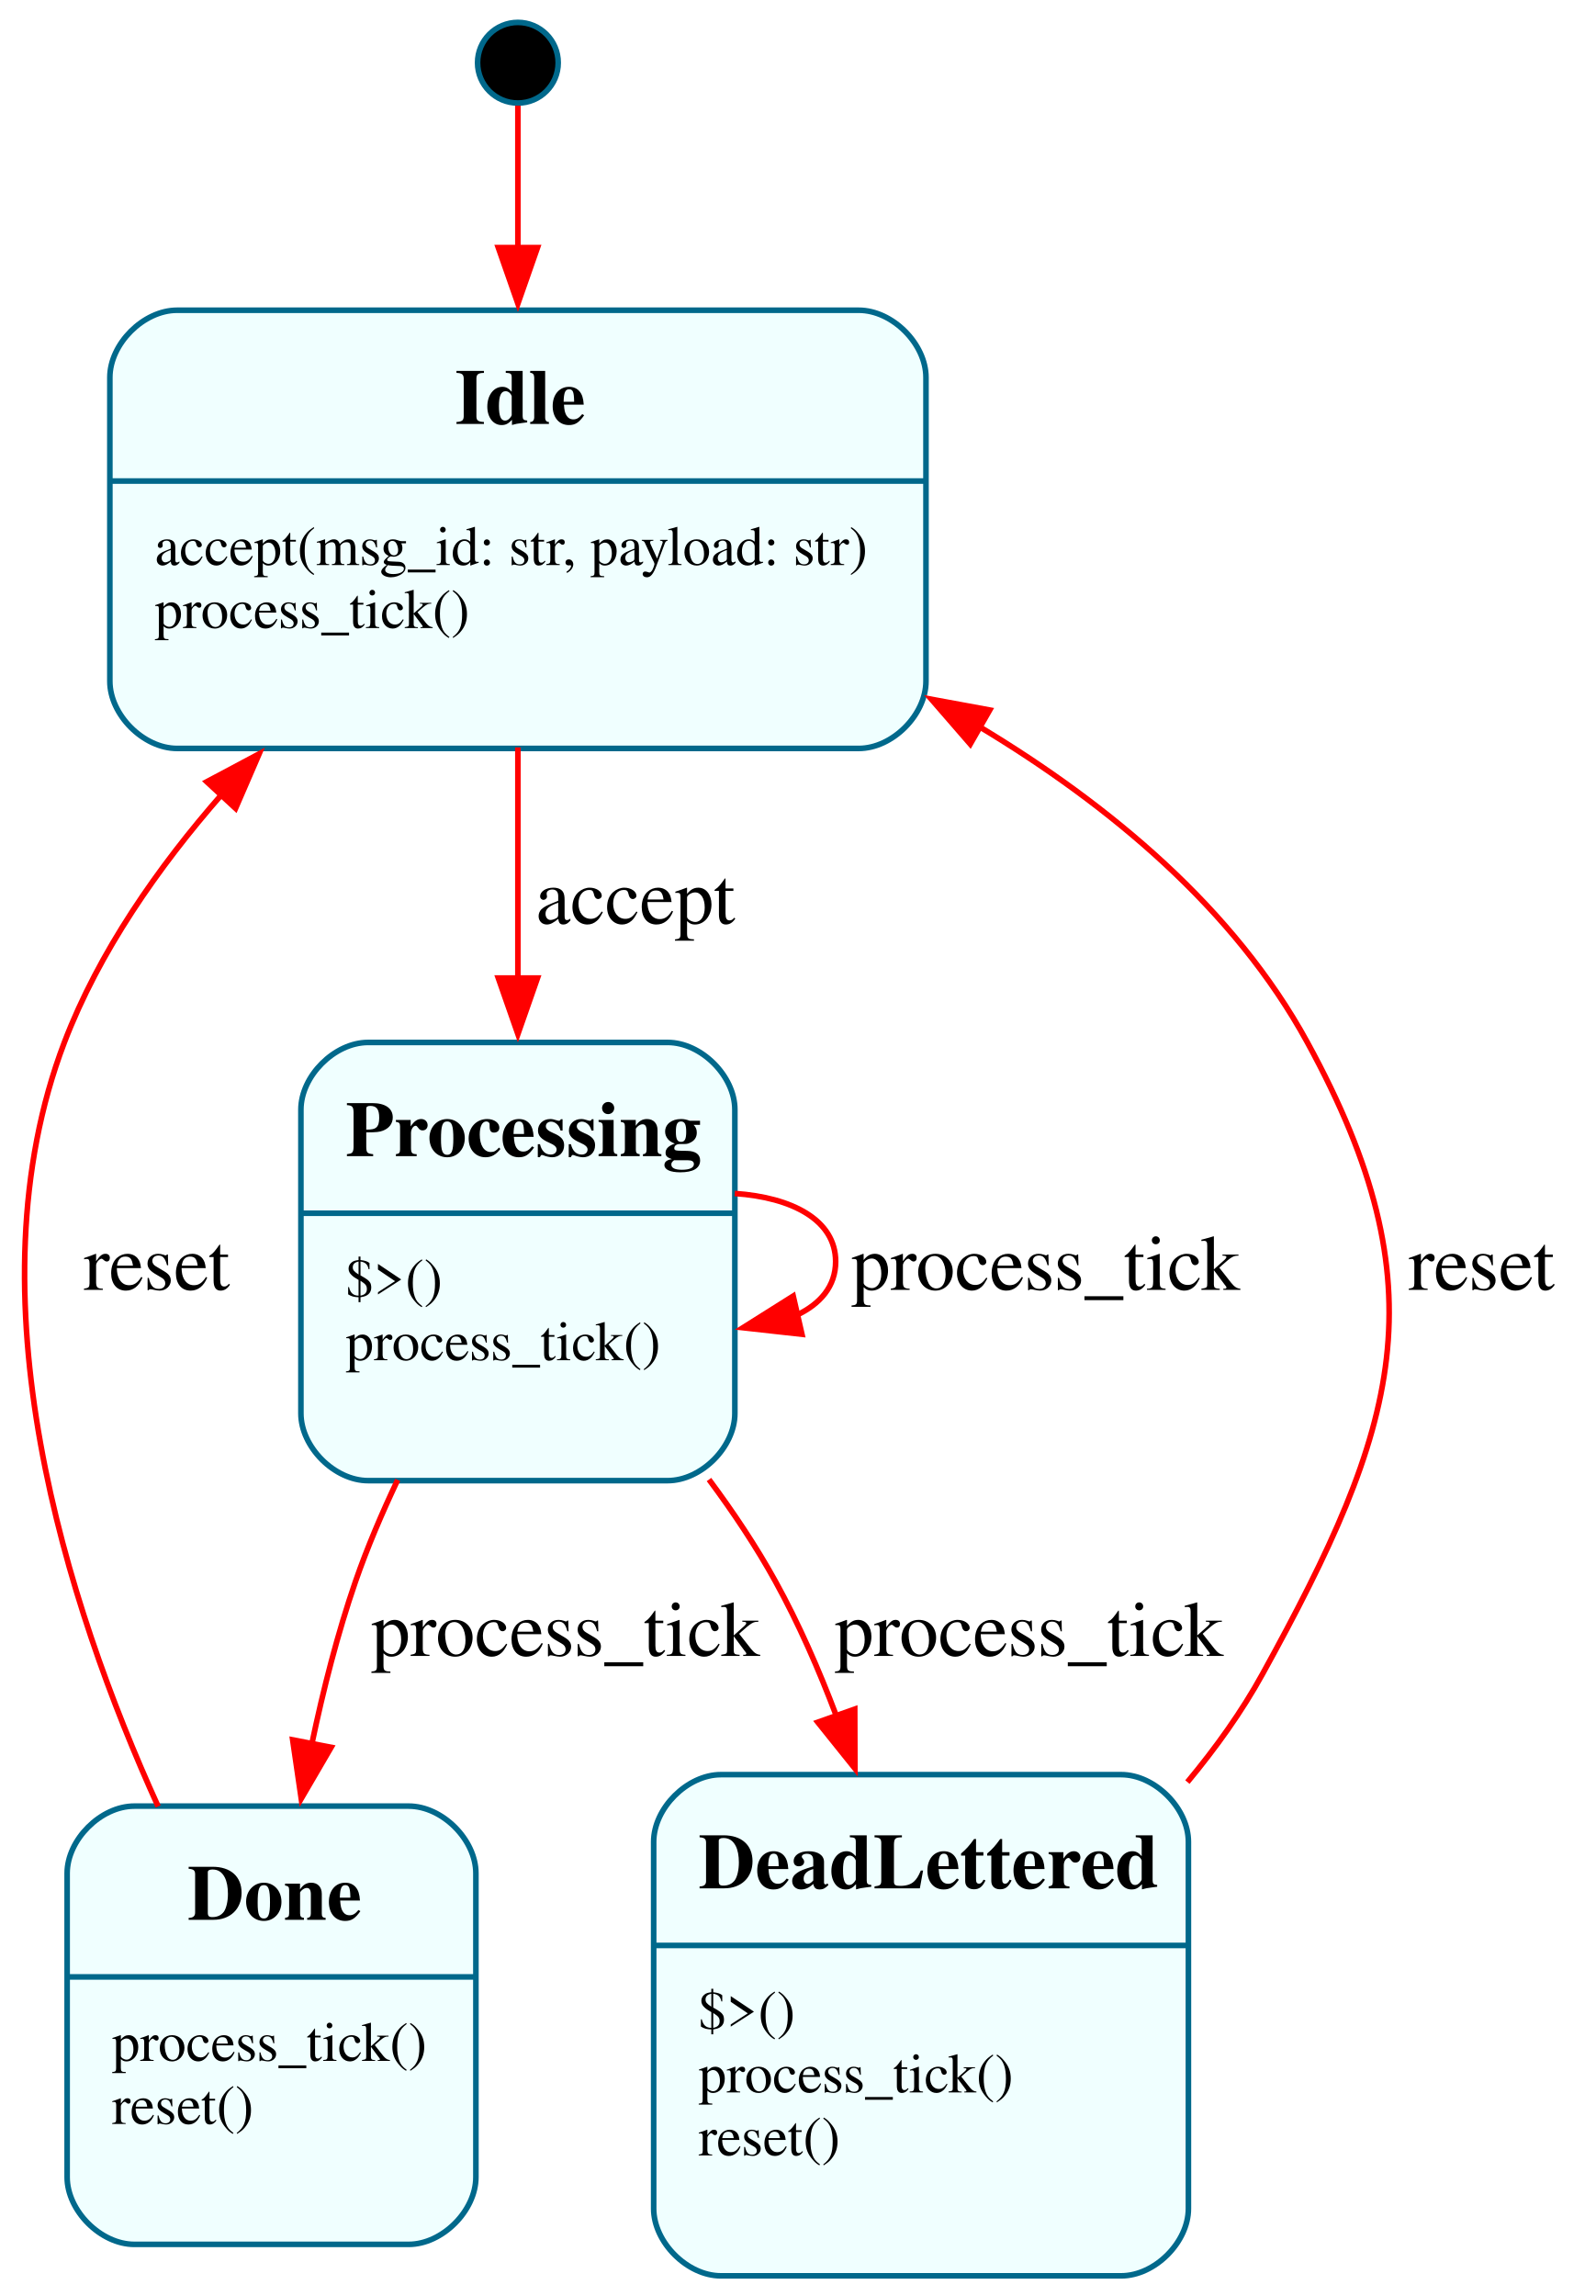
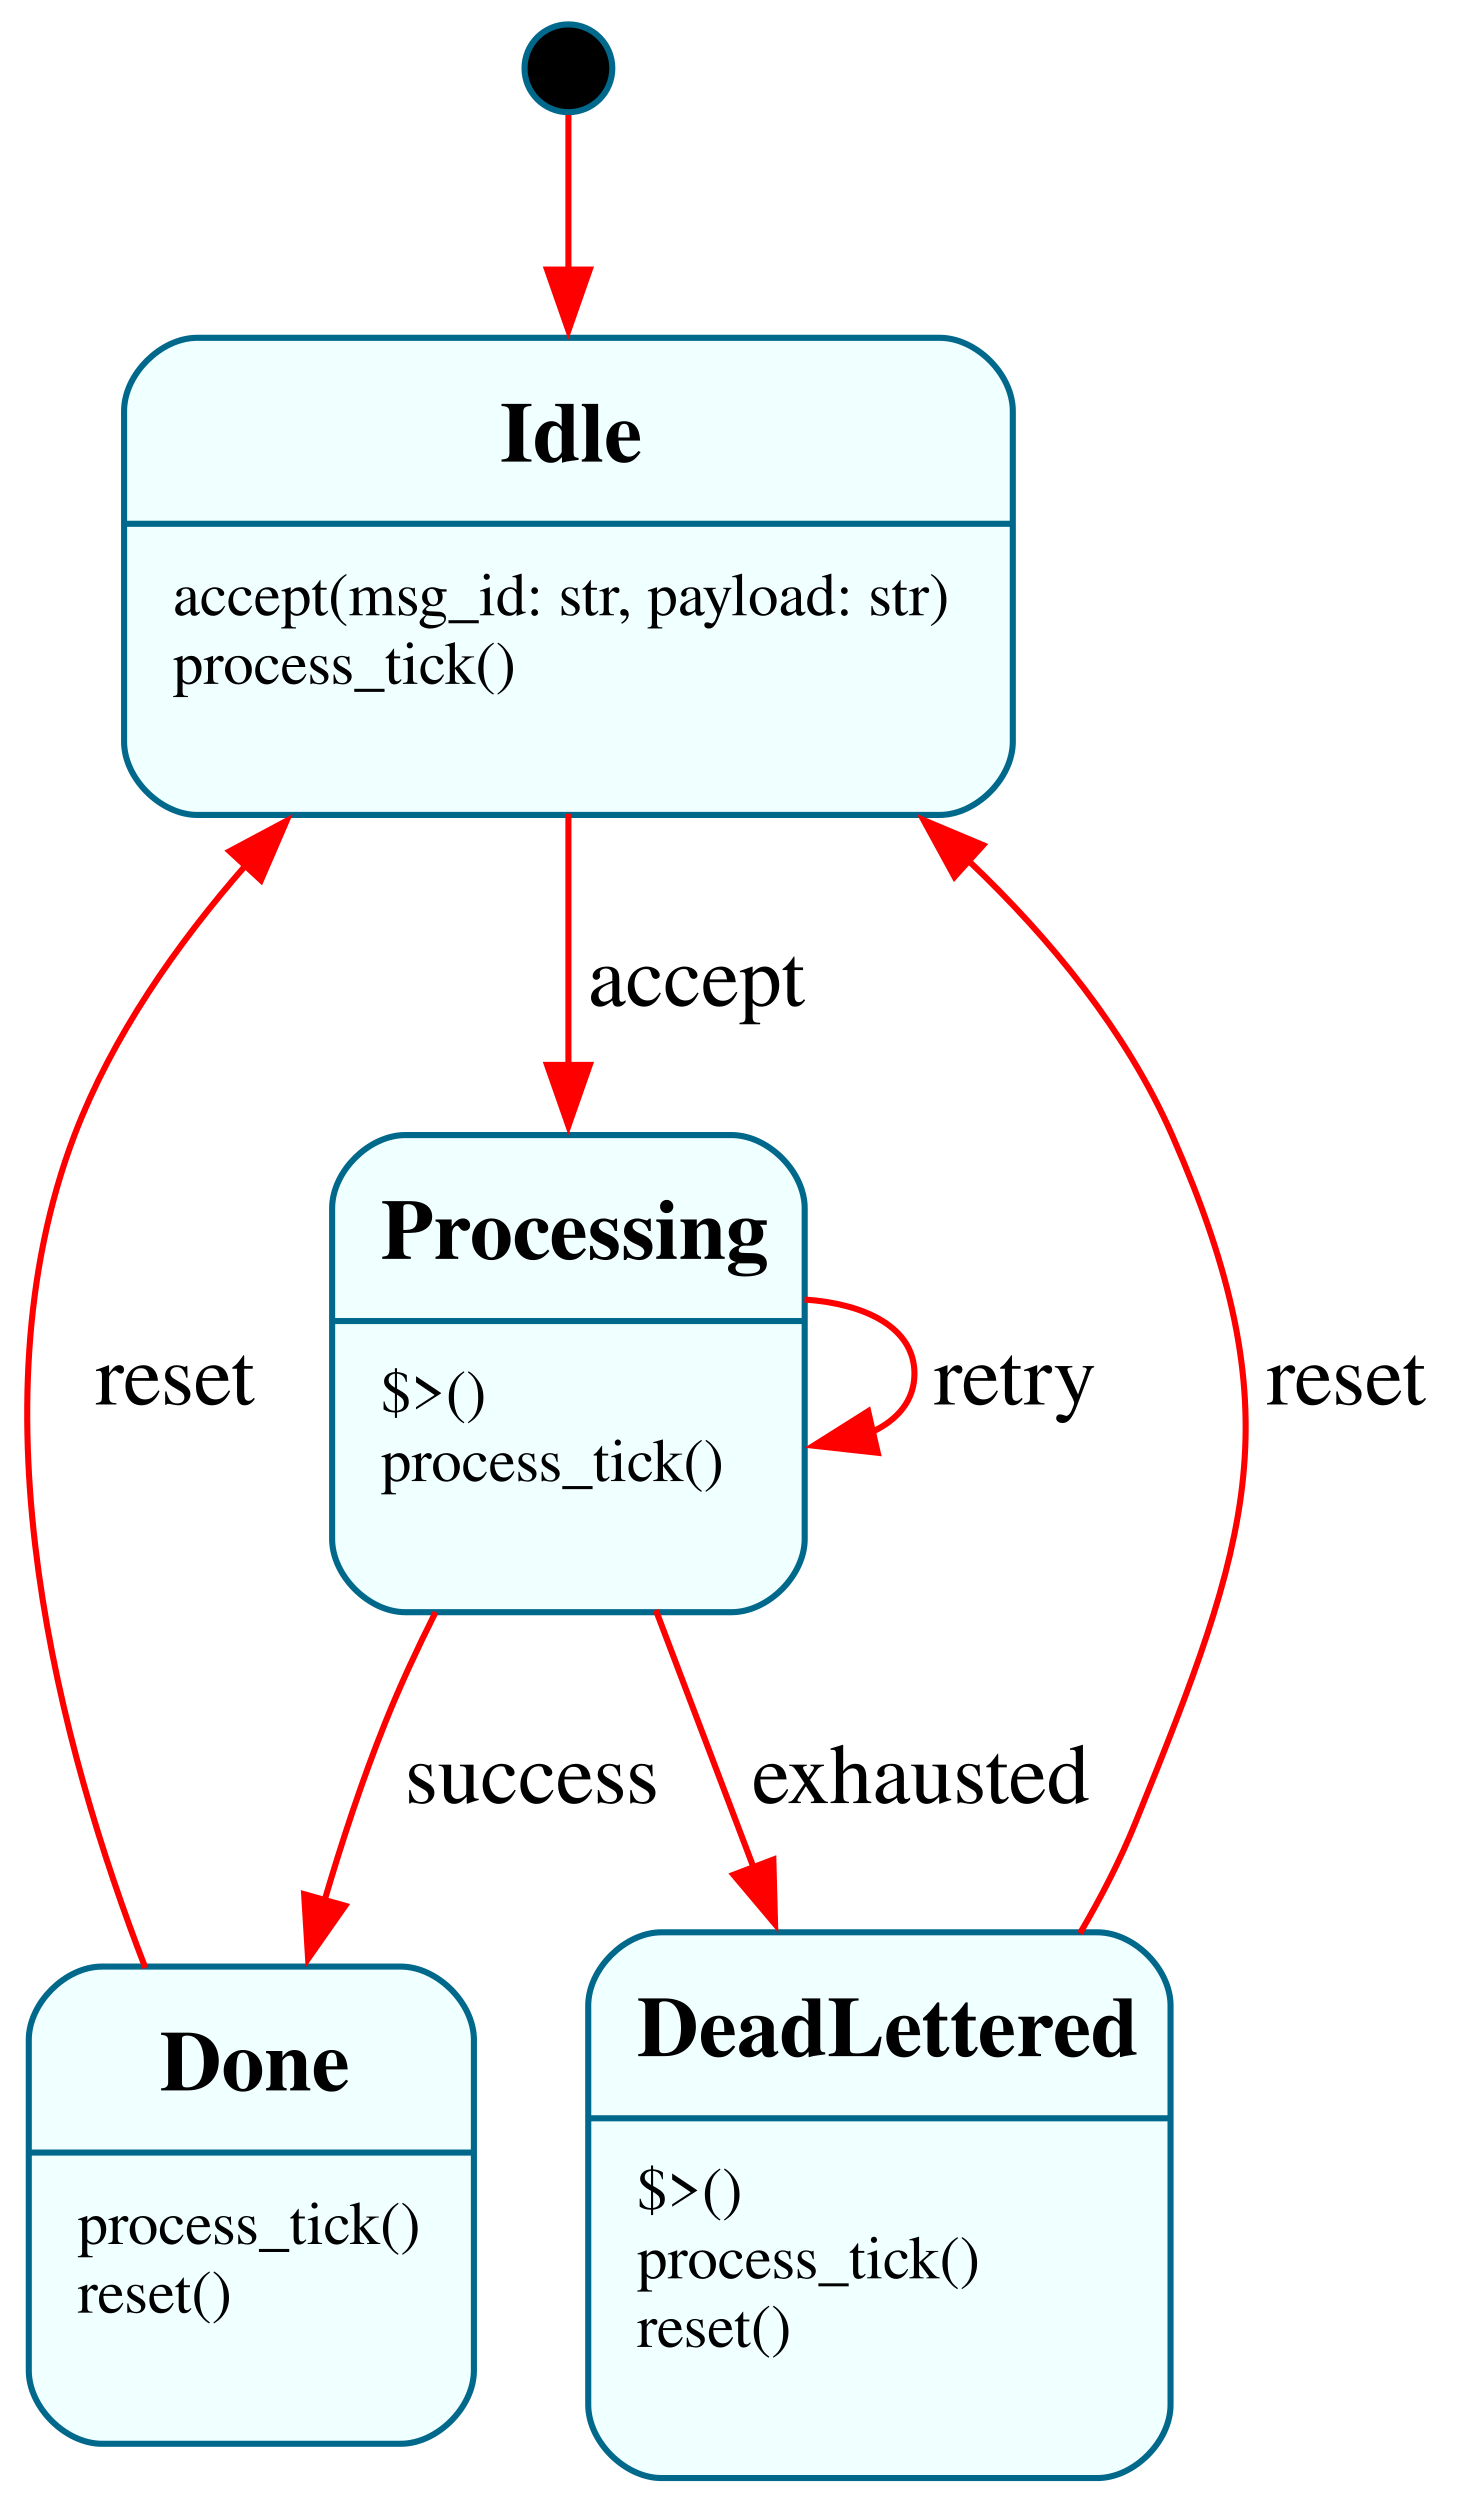
- <svg xmlns="http://www.w3.org/2000/svg" width="285pt" height="410pt" viewBox="0.00 0.00 285.00 410.00">
+ <svg xmlns="http://www.w3.org/2000/svg" width="241pt" height="410pt" viewBox="0.00 0.00 241.00 410.00">
  <g id="graph0" class="graph" transform="scale(1 1) rotate(0) translate(4 406.4)">
-     <polygon fill="white" stroke="none" points="-4,4 -4,-406.4 281.09,-406.4 281.09,4 -4,4" />
+     <polygon fill="white" stroke="none" points="-4,4 -4,-406.4 237.29,-406.4 237.29,4 -4,4" />
    <g id="node1" class="node">
-       <ellipse fill="black" stroke="#00688b" cx="88.49" cy="-395.2" rx="7.2" ry="7.2" />
+       <ellipse fill="black" stroke="#00688b" cx="89.22" cy="-395.2" rx="7.2" ry="7.2" />
    </g>
    <g id="node2" class="node">
-       <path fill="azure" stroke="none" d="M149.37,-351C149.37,-351 27.62,-351 27.62,-351 21.62,-351 15.62,-345 15.62,-339 15.62,-339 15.62,-284.75 15.62,-284.75 15.62,-278.75 21.62,-272.75 27.62,-272.75 27.62,-272.75 149.37,-272.75 149.37,-272.75 155.37,-272.75 161.37,-278.75 161.37,-284.75 161.37,-284.75 161.37,-339 161.37,-339 161.37,-345 155.37,-351 149.37,-351" />
-       <text xml:space="preserve" text-anchor="start" x="77.24" y="-330.7" font-family="Times,serif" font-weight="bold" font-size="14.00">Idle</text>
-       <text xml:space="preserve" text-anchor="start" x="23.62" y="-305.5" font-family="Times,serif" font-size="10.00">accept(msg_id: str, payload: str)</text>
-       <text xml:space="preserve" text-anchor="start" x="23.62" y="-294.25" font-family="Times,serif" font-size="10.00">process_tick()</text>
-       <text xml:space="preserve" text-anchor="start" x="74.99" y="-283" font-family="Times,serif" font-size="10.00">            </text>
-       <polygon fill="#00688b" stroke="#00688b" points="15.62,-320.5 15.62,-320.5 161.37,-320.5 161.37,-320.5 15.62,-320.5" />
-       <path fill="none" stroke="#00688b" d="M27.62,-272.75C27.62,-272.75 149.37,-272.75 149.37,-272.75 155.37,-272.75 161.37,-278.75 161.37,-284.75 161.37,-284.75 161.37,-339 161.37,-339 161.37,-345 155.37,-351 149.37,-351 149.37,-351 27.62,-351 27.62,-351 21.62,-351 15.62,-345 15.62,-339 15.62,-339 15.62,-284.75 15.62,-284.75 15.62,-278.75 21.62,-272.75 27.62,-272.75" />
+       <path fill="azure" stroke="none" d="M150.1,-351C150.1,-351 28.35,-351 28.35,-351 22.35,-351 16.35,-345 16.35,-339 16.35,-339 16.35,-284.75 16.35,-284.75 16.35,-278.75 22.35,-272.75 28.35,-272.75 28.35,-272.75 150.1,-272.75 150.1,-272.75 156.1,-272.75 162.1,-278.75 162.1,-284.75 162.1,-284.75 162.1,-339 162.1,-339 162.1,-345 156.1,-351 150.1,-351" />
+       <text xml:space="preserve" text-anchor="start" x="77.97" y="-330.7" font-family="Times,serif" font-weight="bold" font-size="14.00">Idle</text>
+       <text xml:space="preserve" text-anchor="start" x="24.35" y="-305.5" font-family="Times,serif" font-size="10.00">accept(msg_id: str, payload: str)</text>
+       <text xml:space="preserve" text-anchor="start" x="24.35" y="-294.25" font-family="Times,serif" font-size="10.00">process_tick()</text>
+       <text xml:space="preserve" text-anchor="start" x="75.72" y="-283" font-family="Times,serif" font-size="10.00">            </text>
+       <polygon fill="#00688b" stroke="#00688b" points="16.35,-320.5 16.35,-320.5 162.1,-320.5 162.1,-320.5 16.35,-320.5" />
+       <path fill="none" stroke="#00688b" d="M28.35,-272.75C28.35,-272.75 150.1,-272.75 150.1,-272.75 156.1,-272.75 162.1,-278.75 162.1,-284.75 162.1,-284.75 162.1,-339 162.1,-339 162.1,-345 156.1,-351 150.1,-351 150.1,-351 28.35,-351 28.35,-351 22.35,-351 16.35,-345 16.35,-339 16.35,-339 16.35,-284.75 16.35,-284.75 16.35,-278.75 22.35,-272.75 28.35,-272.75" />
    </g>
    <g id="edge1" class="edge">
-       <path fill="none" stroke="red" d="M88.49,-387.54C88.49,-381.53 88.49,-372.07 88.49,-361.88" />
-       <polygon fill="red" stroke="red" points="91.99,-362.19 88.49,-352.19 84.99,-362.19 91.99,-362.19" />
+       <path fill="none" stroke="red" d="M89.22,-387.54C89.22,-381.53 89.22,-372.07 89.22,-361.88" />
+       <polygon fill="red" stroke="red" points="92.72,-362.19 89.22,-352.19 85.72,-362.19 92.72,-362.19" />
    </g>
    <g id="node3" class="node">
-       <path fill="azure" stroke="none" d="M115.24,-220.25C115.24,-220.25 61.74,-220.25 61.74,-220.25 55.74,-220.25 49.74,-214.25 49.74,-208.25 49.74,-208.25 49.74,-154 49.74,-154 49.74,-148 55.74,-142 61.74,-142 61.74,-142 115.24,-142 115.24,-142 121.24,-142 127.24,-148 127.24,-154 127.24,-154 127.24,-208.25 127.24,-208.25 127.24,-214.25 121.24,-220.25 115.24,-220.25" />
-       <text xml:space="preserve" text-anchor="start" x="57.74" y="-199.95" font-family="Times,serif" font-weight="bold" font-size="14.00">Processing</text>
-       <text xml:space="preserve" text-anchor="start" x="57.74" y="-174.75" font-family="Times,serif" font-size="10.00">$&gt;()</text>
-       <text xml:space="preserve" text-anchor="start" x="57.74" y="-163.5" font-family="Times,serif" font-size="10.00">process_tick()</text>
-       <text xml:space="preserve" text-anchor="start" x="72.74" y="-152.25" font-family="Times,serif" font-size="10.00">            </text>
-       <polygon fill="#00688b" stroke="#00688b" points="49.74,-189.75 49.74,-189.75 127.24,-189.75 127.24,-189.75 49.74,-189.75" />
-       <path fill="none" stroke="#00688b" d="M61.74,-142C61.74,-142 115.24,-142 115.24,-142 121.24,-142 127.24,-148 127.24,-154 127.24,-154 127.24,-208.25 127.24,-208.25 127.24,-214.25 121.24,-220.25 115.24,-220.25 115.24,-220.25 61.74,-220.25 61.74,-220.25 55.74,-220.25 49.74,-214.25 49.74,-208.25 49.74,-208.25 49.74,-154 49.74,-154 49.74,-148 55.74,-142 61.74,-142" />
+       <path fill="azure" stroke="none" d="M115.97,-220.25C115.97,-220.25 62.47,-220.25 62.47,-220.25 56.47,-220.25 50.47,-214.25 50.47,-208.25 50.47,-208.25 50.47,-154 50.47,-154 50.47,-148 56.47,-142 62.47,-142 62.47,-142 115.97,-142 115.97,-142 121.97,-142 127.97,-148 127.97,-154 127.97,-154 127.97,-208.25 127.97,-208.25 127.97,-214.25 121.97,-220.25 115.97,-220.25" />
+       <text xml:space="preserve" text-anchor="start" x="58.47" y="-199.95" font-family="Times,serif" font-weight="bold" font-size="14.00">Processing</text>
+       <text xml:space="preserve" text-anchor="start" x="58.47" y="-174.75" font-family="Times,serif" font-size="10.00">$&gt;()</text>
+       <text xml:space="preserve" text-anchor="start" x="58.47" y="-163.5" font-family="Times,serif" font-size="10.00">process_tick()</text>
+       <text xml:space="preserve" text-anchor="start" x="73.47" y="-152.25" font-family="Times,serif" font-size="10.00">            </text>
+       <polygon fill="#00688b" stroke="#00688b" points="50.47,-189.75 50.47,-189.75 127.97,-189.75 127.97,-189.75 50.47,-189.75" />
+       <path fill="none" stroke="#00688b" d="M62.47,-142C62.47,-142 115.97,-142 115.97,-142 121.97,-142 127.97,-148 127.97,-154 127.97,-154 127.97,-208.25 127.97,-208.25 127.97,-214.25 121.97,-220.25 115.97,-220.25 115.97,-220.25 62.47,-220.25 62.47,-220.25 56.47,-220.25 50.47,-214.25 50.47,-208.25 50.47,-208.25 50.47,-154 50.47,-154 50.47,-148 56.47,-142 62.47,-142" />
    </g>
    <g id="edge2" class="edge">
-       <path fill="none" stroke="red" d="M88.49,-272.94C88.49,-259.96 88.49,-245.24 88.49,-231.49" />
-       <polygon fill="red" stroke="red" points="91.99,-231.75 88.49,-221.75 84.99,-231.75 91.99,-231.75" />
-       <text xml:space="preserve" text-anchor="middle" x="109.49" y="-241.45" font-family="Times,serif" font-size="14.00"> accept </text>
+       <path fill="none" stroke="red" d="M89.22,-272.94C89.22,-259.96 89.22,-245.24 89.22,-231.49" />
+       <polygon fill="red" stroke="red" points="92.72,-231.75 89.22,-221.75 85.72,-231.75 92.72,-231.75" />
+       <text xml:space="preserve" text-anchor="middle" x="110.22" y="-241.45" font-family="Times,serif" font-size="14.00"> accept </text>
    </g>
    <g id="edge5" class="edge">
-       <path fill="none" stroke="red" d="M127.22,-193.28C137.48,-192.58 145.24,-188.53 145.24,-181.12 145.24,-176.73 142.51,-173.51 138.13,-171.48" />
-       <polygon fill="red" stroke="red" points="139.22,-168.14 128.69,-169.31 137.66,-174.96 139.22,-168.14" />
-       <text xml:space="preserve" text-anchor="middle" x="182.74" y="-176.07" font-family="Times,serif" font-size="14.00"> process_tick </text>
+       <path fill="none" stroke="red" d="M127.95,-193.28C138.2,-192.58 145.97,-188.53 145.97,-181.12 145.97,-176.73 143.23,-173.51 138.86,-171.48" />
+       <polygon fill="red" stroke="red" points="139.95,-168.14 129.42,-169.31 138.38,-174.96 139.95,-168.14" />
+       <text xml:space="preserve" text-anchor="middle" x="162.47" y="-176.07" font-family="Times,serif" font-size="14.00"> retry </text>
    </g>
    <g id="node4" class="node">
-       <path fill="azure" stroke="none" d="M68.99,-83.88C68.99,-83.88 19.99,-83.88 19.99,-83.88 13.99,-83.88 7.99,-77.88 7.99,-71.88 7.99,-71.88 7.99,-17.62 7.99,-17.62 7.99,-11.62 13.99,-5.62 19.99,-5.62 19.99,-5.62 68.99,-5.62 68.99,-5.62 74.99,-5.62 80.99,-11.62 80.99,-17.62 80.99,-17.62 80.99,-71.88 80.99,-71.88 80.99,-77.88 74.99,-83.88 68.99,-83.88" />
-       <text xml:space="preserve" text-anchor="start" x="29.49" y="-63.58" font-family="Times,serif" font-weight="bold" font-size="14.00">Done</text>
-       <text xml:space="preserve" text-anchor="start" x="15.99" y="-38.38" font-family="Times,serif" font-size="10.00">process_tick()</text>
-       <text xml:space="preserve" text-anchor="start" x="15.99" y="-27.12" font-family="Times,serif" font-size="10.00">reset()</text>
-       <text xml:space="preserve" text-anchor="start" x="30.99" y="-15.88" font-family="Times,serif" font-size="10.00">            </text>
-       <polygon fill="#00688b" stroke="#00688b" points="7.99,-53.38 7.99,-53.38 80.99,-53.38 80.99,-53.38 7.99,-53.38" />
-       <path fill="none" stroke="#00688b" d="M19.99,-5.62C19.99,-5.62 68.99,-5.62 68.99,-5.62 74.99,-5.62 80.99,-11.62 80.99,-17.62 80.99,-17.62 80.99,-71.88 80.99,-71.88 80.99,-77.88 74.99,-83.88 68.99,-83.88 68.99,-83.88 19.99,-83.88 19.99,-83.88 13.99,-83.88 7.99,-77.88 7.99,-71.88 7.99,-71.88 7.99,-17.62 7.99,-17.62 7.99,-11.62 13.99,-5.62 19.99,-5.62" />
+       <path fill="azure" stroke="none" d="M61.72,-83.88C61.72,-83.88 12.72,-83.88 12.72,-83.88 6.72,-83.88 0.72,-77.88 0.72,-71.88 0.72,-71.88 0.72,-17.62 0.72,-17.62 0.72,-11.62 6.72,-5.62 12.72,-5.62 12.72,-5.62 61.72,-5.62 61.72,-5.62 67.72,-5.62 73.72,-11.62 73.72,-17.62 73.72,-17.62 73.72,-71.88 73.72,-71.88 73.72,-77.88 67.72,-83.88 61.72,-83.88" />
+       <text xml:space="preserve" text-anchor="start" x="22.22" y="-63.58" font-family="Times,serif" font-weight="bold" font-size="14.00">Done</text>
+       <text xml:space="preserve" text-anchor="start" x="8.72" y="-38.38" font-family="Times,serif" font-size="10.00">process_tick()</text>
+       <text xml:space="preserve" text-anchor="start" x="8.72" y="-27.12" font-family="Times,serif" font-size="10.00">reset()</text>
+       <text xml:space="preserve" text-anchor="start" x="23.72" y="-15.88" font-family="Times,serif" font-size="10.00">            </text>
+       <polygon fill="#00688b" stroke="#00688b" points="0.72,-53.38 0.72,-53.38 73.72,-53.38 73.72,-53.38 0.72,-53.38" />
+       <path fill="none" stroke="#00688b" d="M12.72,-5.62C12.72,-5.62 61.72,-5.62 61.72,-5.62 67.72,-5.62 73.72,-11.62 73.72,-17.62 73.72,-17.62 73.72,-71.88 73.72,-71.88 73.72,-77.88 67.72,-83.88 61.72,-83.88 61.72,-83.88 12.72,-83.88 12.72,-83.88 6.72,-83.88 0.72,-77.88 0.72,-71.88 0.72,-71.88 0.72,-17.62 0.72,-17.62 0.72,-11.62 6.72,-5.62 12.72,-5.62" />
    </g>
    <g id="edge3" class="edge">
-       <path fill="none" stroke="red" d="M67.02,-142.13C64.2,-136.18 61.57,-130.01 59.49,-124 56.31,-114.79 53.74,-104.73 51.69,-94.97" />
-       <polygon fill="red" stroke="red" points="55.14,-94.38 49.8,-85.22 48.27,-95.71 55.14,-94.38" />
-       <text xml:space="preserve" text-anchor="middle" x="96.99" y="-110.7" font-family="Times,serif" font-size="14.00"> process_tick </text>
+       <path fill="none" stroke="red" d="M67.44,-142.01C64.46,-136.08 61.61,-129.95 59.22,-124 55.47,-114.68 52.1,-104.49 49.2,-94.63" />
+       <polygon fill="red" stroke="red" points="52.61,-93.85 46.53,-85.17 45.88,-95.75 52.61,-93.85" />
+       <text xml:space="preserve" text-anchor="middle" x="83.22" y="-110.7" font-family="Times,serif" font-size="14.00"> success </text>
    </g>
    <g id="node5" class="node">
-       <path fill="azure" stroke="none" d="M196.24,-89.5C196.24,-89.5 124.74,-89.5 124.74,-89.5 118.74,-89.5 112.74,-83.5 112.74,-77.5 112.74,-77.5 112.74,-12 112.74,-12 112.74,-6 118.74,0 124.74,0 124.74,0 196.24,0 196.24,0 202.24,0 208.24,-6 208.24,-12 208.24,-12 208.24,-77.5 208.24,-77.5 208.24,-83.5 202.24,-89.5 196.24,-89.5" />
-       <text xml:space="preserve" text-anchor="start" x="120.74" y="-69.2" font-family="Times,serif" font-weight="bold" font-size="14.00">DeadLettered</text>
-       <text xml:space="preserve" text-anchor="start" x="120.74" y="-44" font-family="Times,serif" font-size="10.00">$&gt;()</text>
-       <text xml:space="preserve" text-anchor="start" x="120.74" y="-32.75" font-family="Times,serif" font-size="10.00">process_tick()</text>
-       <text xml:space="preserve" text-anchor="start" x="120.74" y="-21.5" font-family="Times,serif" font-size="10.00">reset()</text>
-       <text xml:space="preserve" text-anchor="start" x="135.74" y="-10.25" font-family="Times,serif" font-size="10.00">            </text>
-       <polygon fill="#00688b" stroke="#00688b" points="112.74,-59 112.74,-59 208.24,-59 208.24,-59 112.74,-59" />
-       <path fill="none" stroke="#00688b" d="M124.74,0C124.74,0 196.24,0 196.24,0 202.24,0 208.24,-6 208.24,-12 208.24,-12 208.24,-77.5 208.24,-77.5 208.24,-83.5 202.24,-89.5 196.24,-89.5 196.24,-89.5 124.74,-89.5 124.74,-89.5 118.74,-89.5 112.74,-83.5 112.74,-77.5 112.74,-77.5 112.74,-12 112.74,-12 112.74,-6 118.74,0 124.74,0" />
+       <path fill="azure" stroke="none" d="M175.97,-89.5C175.97,-89.5 104.47,-89.5 104.47,-89.5 98.47,-89.5 92.47,-83.5 92.47,-77.5 92.47,-77.5 92.47,-12 92.47,-12 92.47,-6 98.47,0 104.47,0 104.47,0 175.97,0 175.97,0 181.97,0 187.97,-6 187.97,-12 187.97,-12 187.97,-77.5 187.97,-77.5 187.97,-83.5 181.97,-89.5 175.97,-89.5" />
+       <text xml:space="preserve" text-anchor="start" x="100.47" y="-69.2" font-family="Times,serif" font-weight="bold" font-size="14.00">DeadLettered</text>
+       <text xml:space="preserve" text-anchor="start" x="100.47" y="-44" font-family="Times,serif" font-size="10.00">$&gt;()</text>
+       <text xml:space="preserve" text-anchor="start" x="100.47" y="-32.75" font-family="Times,serif" font-size="10.00">process_tick()</text>
+       <text xml:space="preserve" text-anchor="start" x="100.47" y="-21.5" font-family="Times,serif" font-size="10.00">reset()</text>
+       <text xml:space="preserve" text-anchor="start" x="115.47" y="-10.25" font-family="Times,serif" font-size="10.00">            </text>
+       <polygon fill="#00688b" stroke="#00688b" points="92.47,-59 92.47,-59 187.97,-59 187.97,-59 92.47,-59" />
+       <path fill="none" stroke="#00688b" d="M104.47,0C104.47,0 175.97,0 175.97,0 181.97,0 187.97,-6 187.97,-12 187.97,-12 187.97,-77.5 187.97,-77.5 187.97,-83.5 181.97,-89.5 175.97,-89.5 175.97,-89.5 104.47,-89.5 104.47,-89.5 98.47,-89.5 92.47,-83.5 92.47,-77.5 92.47,-77.5 92.47,-12 92.47,-12 92.47,-6 98.47,0 104.47,0" />
    </g>
    <g id="edge4" class="edge">
-       <path fill="none" stroke="red" d="M122.62,-142.2C126.97,-136.34 131.09,-130.18 134.49,-124 138.63,-116.5 142.25,-108.24 145.37,-99.98" />
-       <polygon fill="red" stroke="red" points="148.65,-101.2 148.68,-90.6 142.05,-98.86 148.65,-101.2" />
-       <text xml:space="preserve" text-anchor="middle" x="179.77" y="-110.7" font-family="Times,serif" font-size="14.00"> process_tick </text>
+       <path fill="none" stroke="red" d="M103.56,-142.34C108.54,-129.22 114.22,-114.25 119.61,-100.07" />
+       <polygon fill="red" stroke="red" points="122.83,-101.43 123.11,-90.84 116.29,-98.94 122.83,-101.43" />
+       <text xml:space="preserve" text-anchor="middle" x="147" y="-110.7" font-family="Times,serif" font-size="14.00"> exhausted </text>
    </g>
    <g id="edge6" class="edge">
-       <path fill="none" stroke="red" d="M24.24,-83.82C7.88,-119.84 -9.79,-174.97 7.49,-220.25 13.67,-236.42 24.2,-251.53 35.67,-264.61" />
-       <polygon fill="red" stroke="red" points="32.93,-266.8 42.28,-271.78 38.07,-262.05 32.93,-266.8" />
-       <text xml:space="preserve" text-anchor="middle" x="23.99" y="-176.07" font-family="Times,serif" font-size="14.00"> reset </text>
+       <path fill="none" stroke="red" d="M19.85,-83.65C5.83,-119.78 -8.98,-175.21 8.22,-220.25 14.39,-236.42 24.93,-251.53 36.4,-264.61" />
+       <polygon fill="red" stroke="red" points="33.65,-266.8 43,-271.78 38.8,-262.05 33.65,-266.8" />
+       <text xml:space="preserve" text-anchor="middle" x="24.72" y="-176.07" font-family="Times,serif" font-size="14.00"> reset </text>
    </g>
    <g id="edge7" class="edge">
-       <path fill="none" stroke="red" d="M208.06,-88.17C213.13,-94.27 217.79,-100.77 221.49,-107.5 245.74,-151.5 253.57,-176.16 229.49,-220.25 216.44,-244.16 194.07,-262.71 170.95,-276.61" />
-       <polygon fill="red" stroke="red" points="169.28,-273.53 162.34,-281.53 172.76,-279.61 169.28,-273.53" />
-       <text xml:space="preserve" text-anchor="middle" x="260.59" y="-176.07" font-family="Times,serif" font-size="14.00"> reset </text>
+       <path fill="none" stroke="red" d="M173.11,-89.33C176.58,-95.23 179.74,-101.37 182.22,-107.5 201.06,-154.01 208.44,-174.32 188.22,-220.25 180.76,-237.2 168.38,-252.37 154.86,-265.22" />
+       <polygon fill="red" stroke="red" points="152.54,-262.6 147.46,-271.9 157.23,-267.8 152.54,-262.6" />
+       <text xml:space="preserve" text-anchor="middle" x="216.79" y="-176.07" font-family="Times,serif" font-size="14.00"> reset </text>
    </g>
  </g>
</svg>
